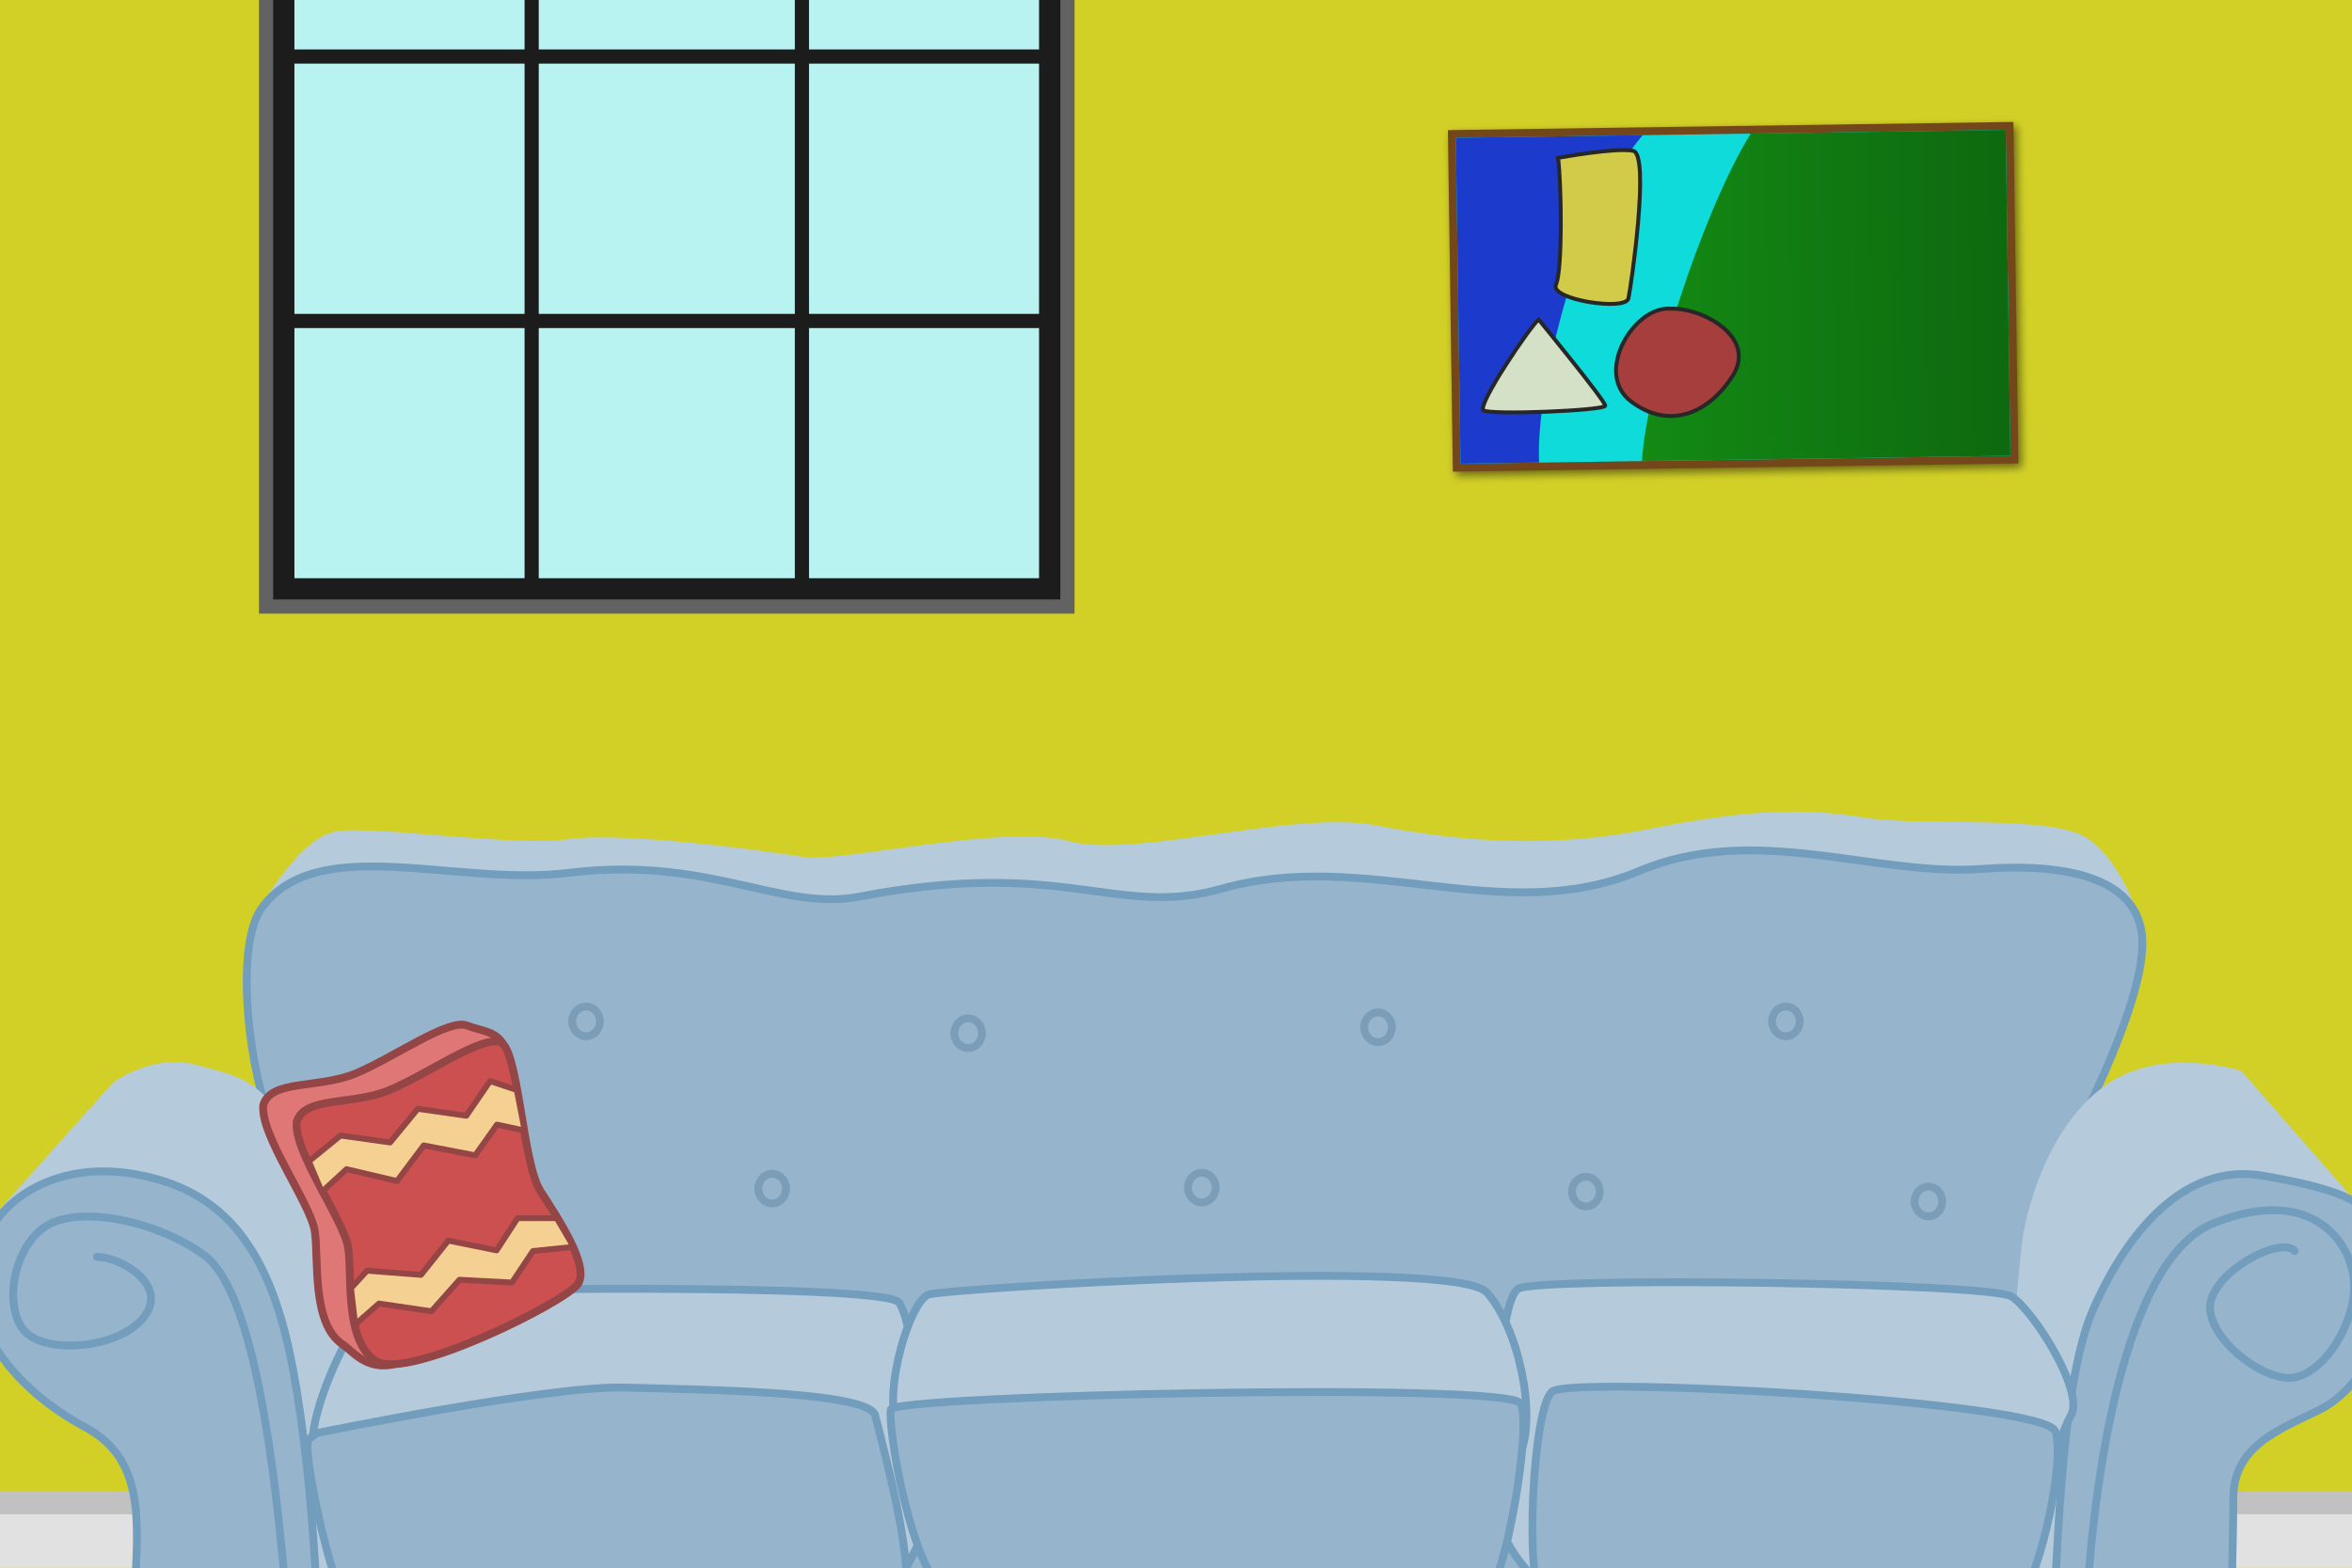
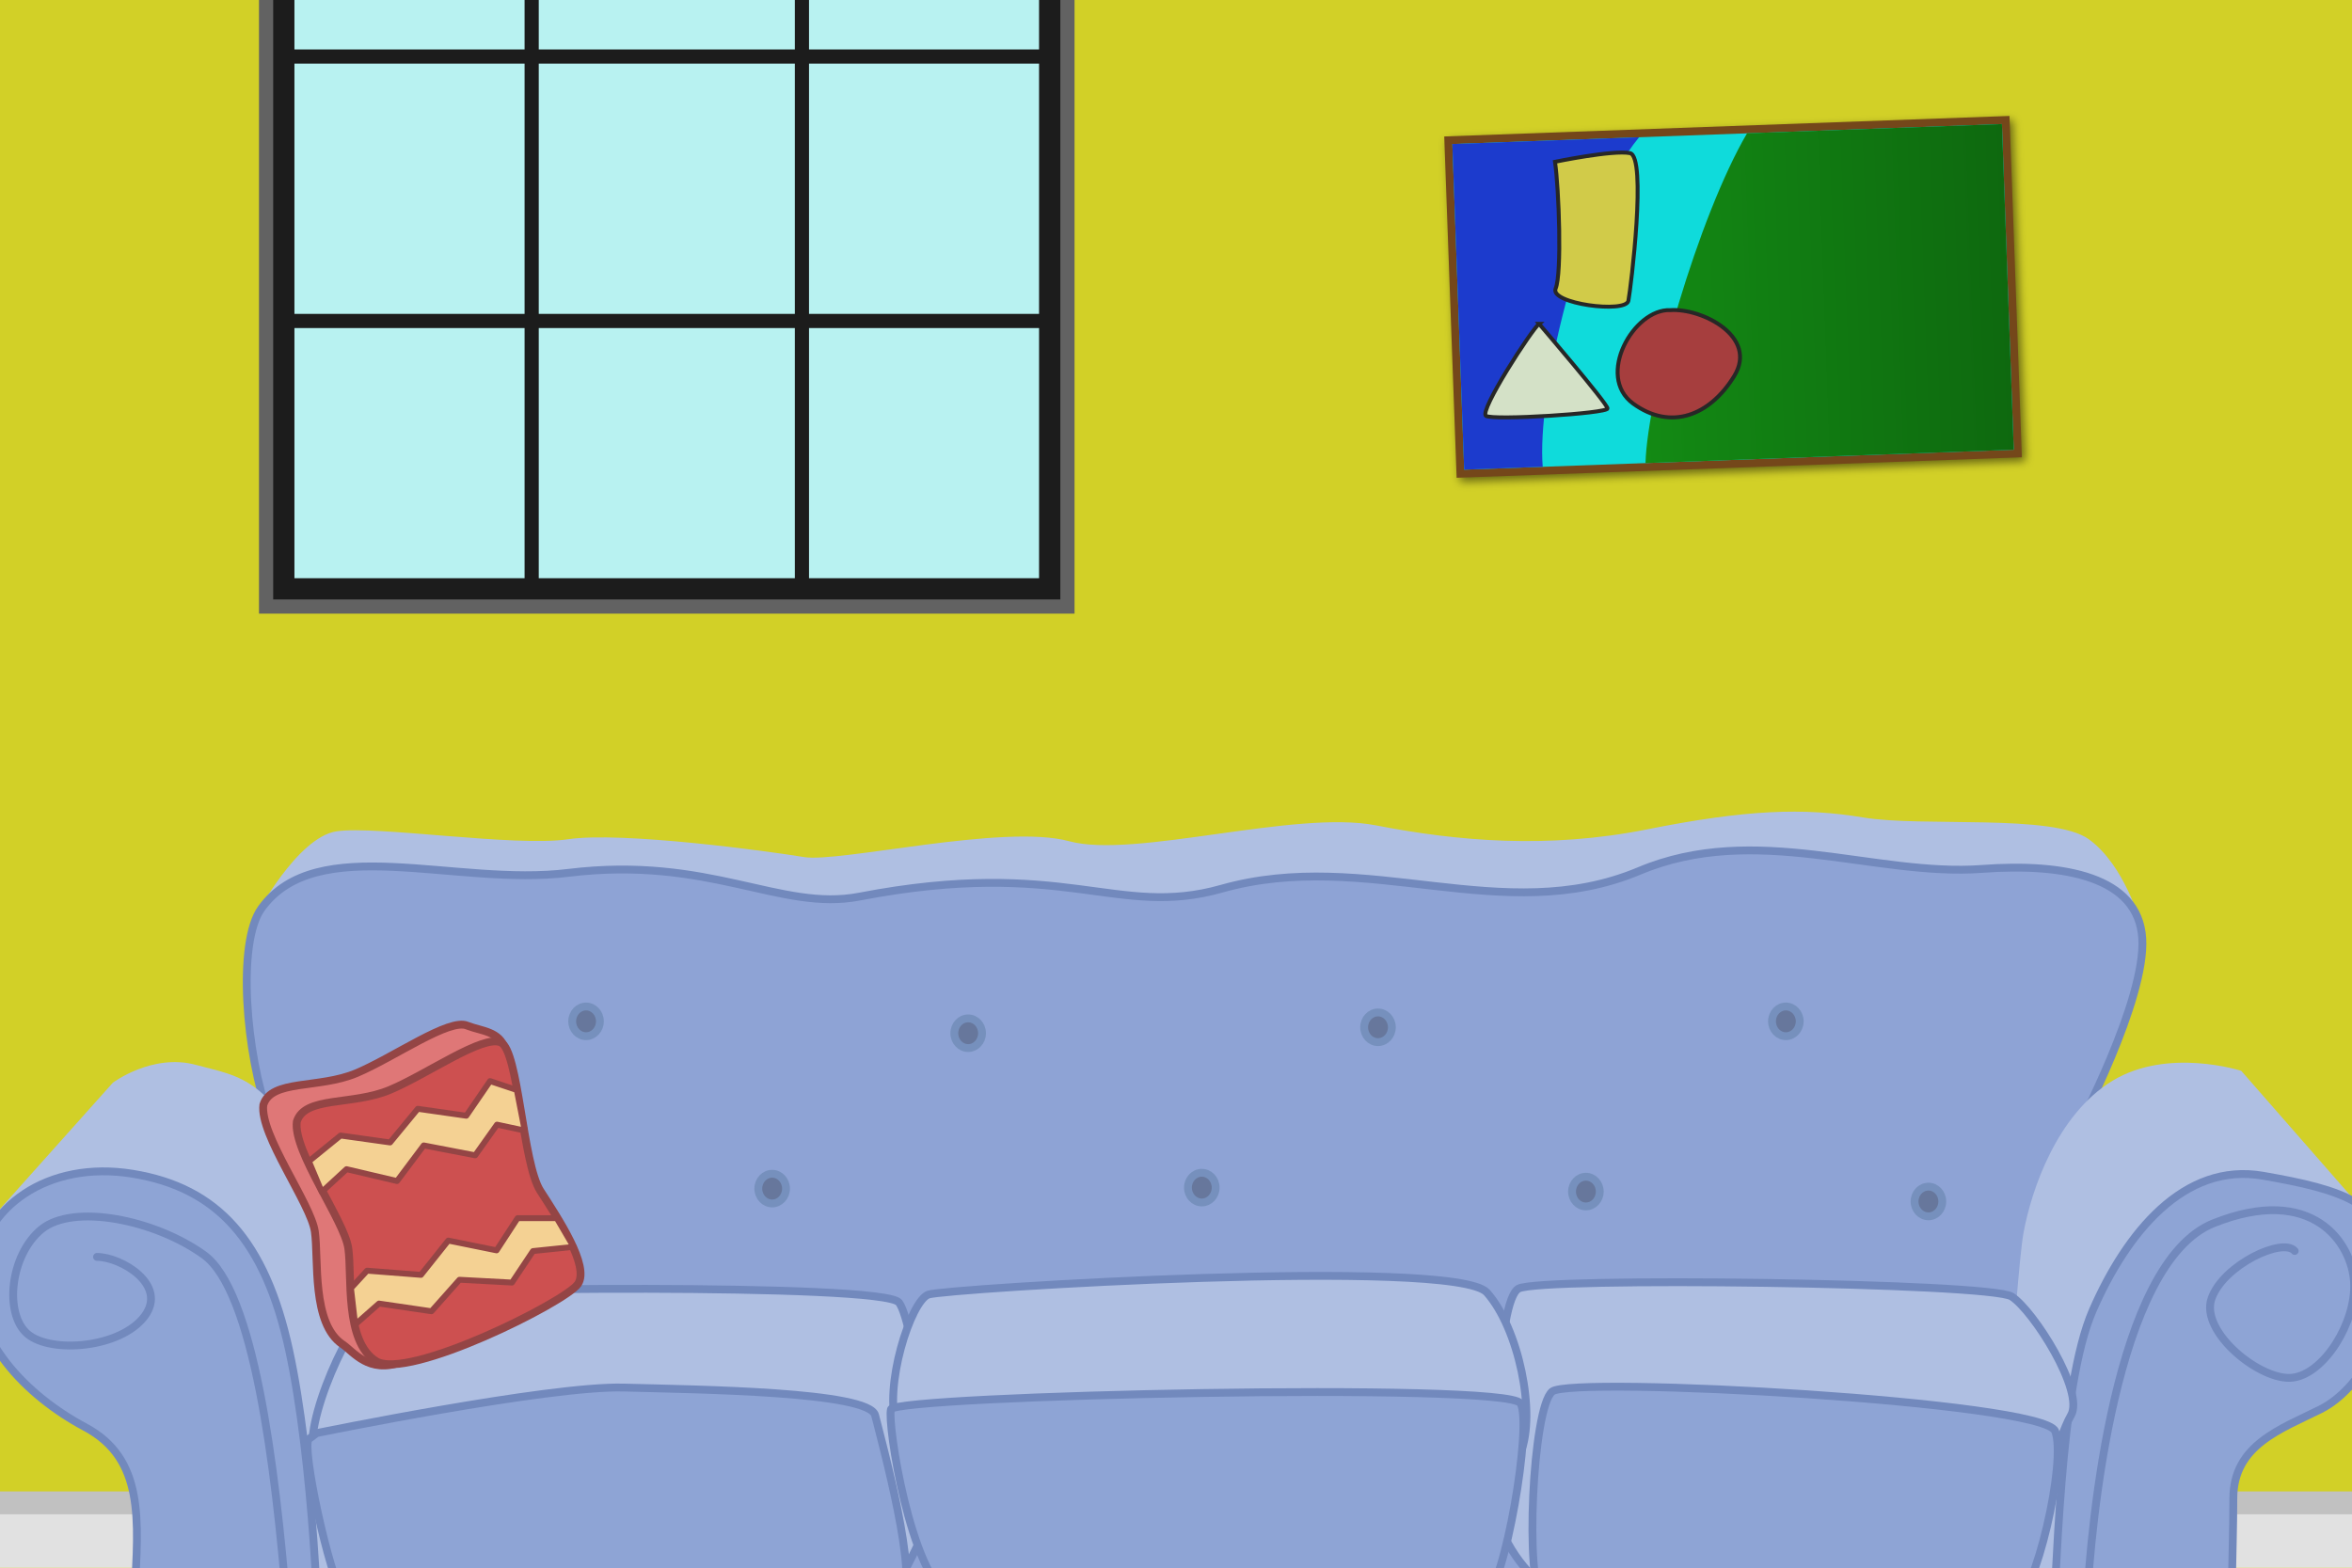
<svg xmlns="http://www.w3.org/2000/svg" xmlns:xlink="http://www.w3.org/1999/xlink" width="1200" height="800" id="svg13193" version="1.1">
  <defs id="defs13195">
    <linearGradient id="linearGradient14157">
      <stop style="stop-color:#138a14;stop-opacity:1;" offset="0" id="stop14159" />
      <stop style="stop-color:#0e690f;stop-opacity:1;" offset="1" id="stop14161" />
    </linearGradient>
    <filter id="filter14083">
      <feGaussianBlur stdDeviation="2.314" id="feGaussianBlur14085" />
    </filter>
-     <linearGradient xlink:href="#linearGradient14157" id="linearGradient14163" x1="836.562" y1="151.422" x2="1024.562" y2="151.422" gradientUnits="userSpaceOnUse" gradientTransform="matrix(0.999895,-0.01449404,0.01449404,0.999895,-2.132103,265.2189)" />
+     <linearGradient xlink:href="#linearGradient14157" id="linearGradient14163" x1="836.562" y1="151.422" x2="1024.562" y2="151.422" gradientUnits="userSpaceOnUse" gradientTransform="matrix(0.9993415,-0.0362834,0.0362834,0.9993415,-4.98698,284.6076)" />
  </defs>
  <g id="layer1" transform="translate(0,-252.3622)">
    <rect style="color:#000000;fill:#d2d027;fill-opacity:1;fill-rule:nonzero;stroke:none;stroke-width:1.5;marker:none;visibility:visible;display:inline;overflow:visible;enable-background:accumulate" id="rect13201" width="1200" height="800" x="1.0902054e-013" y="252.362" />
    <rect style="color:#000000;fill:#e1e1e1;fill-opacity:1;fill-rule:nonzero;stroke:none;stroke-width:1.5;marker:none;visibility:visible;display:inline;overflow:visible;enable-background:accumulate" id="rect13711" width="1200" height="32.857" x="0" y="1019.505" />
    <rect style="color:#000000;fill:#c1c1c1;fill-opacity:1;fill-rule:nonzero;stroke:none;stroke-width:1.5;marker:none;visibility:visible;display:inline;overflow:visible;enable-background:accumulate" id="rect13711-8" width="1200" height="11.644" x="0" y="1013.444" />
-     <path style="fill:#b5cbdc;fill-opacity:1;stroke:none" d="m 153.543,758.408 -23.233,-38.386 c 0,0 21.213,-40.406 41.416,-43.437 20.203,-3.03 90.914,8.081 118.188,4.041 27.274,-4.041 102.025,6.061 120.208,9.091 18.183,3.03 102.025,-17.173 135.36,-8.081 33.335,9.091 115.157,-16.162 156.574,-8.081 41.416,8.081 87.883,12.122 138.391,2.02 50.508,-10.102 79.802,-11.112 110.107,-6.061 30.305,5.051 96.975,-2.02 115.157,11.112 18.183,13.132 26.264,42.426 26.264,42.426 l -38.386,37.376 z" id="path14175" />
-     <path style="fill:#96b5cd;fill-opacity:1;stroke:#729dbd;stroke-opacity:1;stroke-width:4;stroke-miterlimit:4;stroke-dasharray:none;stroke-linejoin:round;stroke-linecap:round" d="m 137.381,823.058 c -12.122,-33.335 -16.468,-89.766 -4.041,-107.076 28.284,-39.396 98.995,-11.112 156.574,-18.183 72.223,-8.87 108.21,19.868 148.492,12.122 105.056,-20.203 131.32,11.112 184.858,-4.041 74.157,-20.988 143.442,20.203 213.142,-9.091 59.264,-24.908 120.208,3.03 174.756,-1.01 42.07,-3.116 79.802,4.041 81.822,35.355 2.02,31.315 -33.335,97.985 -33.335,97.985 l -38.386,234.355 -835.396,2.02 z" id="path14173" />
-     <path style="fill:#b5cbdc;fill-opacity:1;stroke:none" d="M -2.02,871.545 57.579,804.875 c 0,0 20.203,-15.152 42.426,-9.091 22.223,6.061 40.406,6.061 61.619,62.629 21.213,56.569 27.274,209.102 27.274,209.102 l -29.294,28.284 -47.477,-218.193 z" id="path14169" />
-     <path style="fill:#96b5cd;fill-opacity:1;stroke:#729dbd;stroke-opacity:1;stroke-width:4;stroke-miterlimit:4;stroke-dasharray:none;stroke-linejoin:round;stroke-linecap:round" d="m 68.69,1065.494 c 2.02,-37.376 5.051,-68.69 -25.254,-84.853 -30.305,-16.162 -58.589,-45.457 -55.558,-78.792 3.03,-33.335 36.365,-57.579 79.802,-50.508 43.437,7.071 67.68,34.345 79.802,89.904 12.122,55.558 16.162,147.482 15.152,172.736 -1.01,25.254 -93.944,-48.487 -93.944,-48.487 z" id="path14165" />
-     <path style="fill:#b5cbdc;fill-opacity:1;stroke:none" d="m 1048.538,1078.626 50.508,-195.97 101.015,-19.193 -56.569,-64.65 c 0,0 -37.376,-12.122 -65.66,5.051 -28.284,17.173 -41.416,55.558 -45.457,77.782 -4.041,22.223 -14.142,187.888 -14.142,187.888 z" id="path14171" />
-     <path style="fill:#96b5cd;fill-opacity:1;stroke:#729dbd;stroke-opacity:1;stroke-width:4;stroke-miterlimit:4;stroke-dasharray:none;stroke-linejoin:round;stroke-linecap:round" d="m 1046.518,1096.809 c 3.03,-39.396 4.041,-136.371 21.213,-175.767 17.173,-39.396 46.467,-75.761 86.873,-68.69 40.406,7.071 64.65,14.142 65.66,46.467 1.01,32.325 -16.163,62.629 -36.365,72.731 -20.203,10.102 -44.447,18.183 -44.447,45.457 0,27.274 -2.02,65.66 0,79.802 2.02,14.142 -92.934,0 -92.934,0 z" id="path14167" />
-     <rect style="opacity:0.99;color:#000000;fill:#000000;fill-opacity:0.505;fill-rule:nonzero;stroke:none;stroke-width:1.5;marker:none;visibility:visible;display:inline;overflow:visible;filter:url(#filter14083);enable-background:accumulate" id="rect14041-8" width="288.571" height="174.286" x="741.638" y="318.742" transform="matrix(0.999895,-0.01449404,0.01449404,0.999895,-5.789852,12.88326)" />
+     <path style="fill:#afbfe2;fill-opacity:1;stroke:none" d="m 153.543,758.408 -23.233,-38.386 c 0,0 21.213,-40.406 41.416,-43.437 20.203,-3.03 90.914,8.081 118.188,4.041 27.274,-4.041 102.025,6.061 120.208,9.091 18.183,3.03 102.025,-17.173 135.36,-8.081 33.335,9.091 115.157,-16.162 156.574,-8.081 41.416,8.081 87.883,12.122 138.391,2.02 50.508,-10.102 79.802,-11.112 110.107,-6.061 30.305,5.051 96.975,-2.02 115.157,11.112 18.183,13.132 26.264,42.426 26.264,42.426 l -38.386,37.376 z" id="path14175" />
+     <path style="fill:#8ea3d5;fill-opacity:1;stroke:#7289bd;stroke-opacity:1;stroke-width:4;stroke-miterlimit:4;stroke-dasharray:none;stroke-linejoin:round;stroke-linecap:round" d="m 137.381,823.058 c -12.122,-33.335 -16.468,-89.766 -4.041,-107.076 28.284,-39.396 98.995,-11.112 156.574,-18.183 72.223,-8.87 108.21,19.868 148.492,12.122 105.056,-20.203 131.32,11.112 184.858,-4.041 74.157,-20.988 143.442,20.203 213.142,-9.091 59.264,-24.908 120.208,3.03 174.756,-1.01 42.07,-3.116 79.802,4.041 81.822,35.355 2.02,31.315 -33.335,97.985 -33.335,97.985 l -38.386,234.355 -835.396,2.02 z" id="path14173" />
+     <path style="fill:#afbfe2;fill-opacity:1;stroke:none" d="M -2.02,871.545 57.579,804.875 c 0,0 20.203,-15.152 42.426,-9.091 22.223,6.061 40.406,6.061 61.619,62.629 21.213,56.569 27.274,209.102 27.274,209.102 l -29.294,28.284 -47.477,-218.193 z" id="path14169" />
+     <path style="fill:#8ea4d5;fill-opacity:1;stroke:#7289bd;stroke-opacity:1;stroke-width:4;stroke-miterlimit:4;stroke-dasharray:none;stroke-linejoin:round;stroke-linecap:round" d="m 68.69,1065.494 c 2.02,-37.376 5.051,-68.69 -25.254,-84.853 -30.305,-16.162 -58.589,-45.457 -55.558,-78.792 3.03,-33.335 36.365,-57.579 79.802,-50.508 43.437,7.071 67.68,34.345 79.802,89.904 12.122,55.558 16.162,147.482 15.152,172.736 -1.01,25.254 -93.944,-48.487 -93.944,-48.487 z" id="path14165" />
+     <path style="fill:#afbfe2;fill-opacity:1;stroke:none" d="m 1048.538,1078.626 50.508,-195.97 101.015,-19.193 -56.569,-64.65 c 0,0 -37.376,-12.122 -65.66,5.051 -28.284,17.173 -41.416,55.558 -45.457,77.782 -4.041,22.223 -14.142,187.888 -14.142,187.888 z" id="path14171" />
+     <path style="fill:#8ea4d5;fill-opacity:1;stroke:#7289bd;stroke-opacity:1;stroke-width:4;stroke-miterlimit:4;stroke-dasharray:none;stroke-linejoin:round;stroke-linecap:round" d="m 1046.518,1096.809 c 3.03,-39.396 4.041,-136.371 21.213,-175.767 17.173,-39.396 46.467,-75.761 86.873,-68.69 40.406,7.071 64.65,14.142 65.66,46.467 1.01,32.325 -16.163,62.629 -36.365,72.731 -20.203,10.102 -44.447,18.183 -44.447,45.457 0,27.274 -2.02,65.66 0,79.802 2.02,14.142 -92.934,0 -92.934,0 z" id="path14167" />
+     <rect style="opacity:0.99;color:#000000;fill:#000000;fill-opacity:0.505;fill-rule:nonzero;stroke:none;stroke-width:1.5;marker:none;visibility:visible;display:inline;overflow:visible;filter:url(#filter14083);enable-background:accumulate" id="rect14041-8" width="288.571" height="174.286" x="741.638" y="318.742" transform="matrix(0.9993415,-0.0362834,0.0362834,0.9993415,-14.14354,32.4116)" />
    <rect style="color:#000000;fill:#626262;fill-opacity:1;fill-rule:nonzero;stroke:none;stroke-width:1.5;marker:none;visibility:visible;display:inline;overflow:visible;enable-background:accumulate" id="rect13751" width="416.091" height="568.571" x="132.143" y="-3.066" />
    <rect style="color:#000000;fill:#1c1c1c;fill-opacity:1;fill-rule:nonzero;stroke:none;stroke-width:1.5;marker:none;visibility:visible;display:inline;overflow:visible;enable-background:accumulate" id="rect13751-7" width="401.618" height="554.099" x="139.378" y="4.17" />
    <path style="color:#000000;fill:#b8f2f1;fill-opacity:1;fill-rule:nonzero;stroke:none;stroke-width:1.5;marker:none;visibility:visible;display:inline;overflow:visible;enable-background:accumulate" d="m 150.218,15.049 0,127.654 117.421,0 0,-127.654 -117.421,0 z m 124.658,0 0,127.654 130.65,0 0,-127.654 -130.65,0 z m 137.887,0 0,127.654 117.365,0 0,-127.654 -117.365,0 z m -262.544,134.89 0,127.654 117.421,0 0,-127.654 -117.421,0 z m 124.658,0 0,127.654 130.65,0 0,-127.654 -130.65,0 z m 137.887,0 0,127.654 117.365,0 0,-127.654 -117.365,0 z m -262.544,134.89 0,127.711 117.421,0 0,-127.711 -117.421,0 z m 124.658,0 0,127.711 130.65,0 0,-127.711 -130.65,0 z m 137.887,0 0,127.711 117.365,0 0,-127.711 -117.365,0 z m -262.544,134.947 0,127.654 117.421,0 0,-127.654 -117.421,0 z m 124.658,0 0,127.654 130.65,0 0,-127.654 -130.65,0 z m 137.887,0 0,127.654 117.365,0 0,-127.654 -117.365,0 z" id="rect13751-7-8" />
-     <rect style="color:#000000;fill:#74471a;fill-opacity:1;fill-rule:nonzero;stroke:none;stroke-width:1.5;marker:none;visibility:visible;display:inline;overflow:visible;enable-background:accumulate" id="rect14041" width="288.571" height="174.286" x="734.024" y="329.446" transform="matrix(0.999895,-0.01449404,0.01449404,0.999895,0,0)" />
-     <rect style="color:#000000;fill:#0fdbdb;fill-opacity:1;fill-rule:nonzero;stroke:none;stroke-width:1.5;marker:none;visibility:visible;display:inline;overflow:visible;enable-background:accumulate" id="rect14041-5" width="280.571" height="166.286" x="738.024" y="333.445" transform="matrix(0.999895,-0.01449404,0.01449404,0.999895,0,0)" />
-     <path style="fill:#1c3bcd;fill-opacity:1;stroke:none" d="m 742.779,322.709 2.41,166.264 40.09,-0.581 C 783.049,452.525 805.921,358.571 838.113,321.328 l -95.334,1.382 z" id="path14097" />
-     <path style="fill:url(#linearGradient14163);fill-opacity:1;stroke:none" d="m 893.201,320.529 c -25.699,41.892 -53.58,131.23 -55.459,167.103 l 187.98,-2.725 -2.41,-166.264 -130.111,1.886 z" id="path14099" />
-     <path style="fill:#a63e3e;fill-opacity:1;stroke:#272727;stroke-width:2;stroke-linecap:butt;stroke-linejoin:miter;stroke-miterlimit:4;stroke-opacity:1;stroke-dasharray:none" d="m 852.118,409.89 c 16.153,-0.739 44.662,14.506 31.817,34.393 -12.845,19.886 -32.944,27.249 -51.842,12.875 -18.898,-14.375 1.317,-48.512 20.025,-47.267 z" id="path14145" />
-     <path style="fill:#d1cb49;fill-opacity:1;stroke:#272727;stroke-width:2;stroke-linecap:butt;stroke-linejoin:miter;stroke-miterlimit:4;stroke-opacity:1;stroke-dasharray:none" d="m 794.933,332.93 c 1.713,13.614 2.342,57.046 -1.083,64.672 -3.425,7.627 35.557,13.628 36.977,7.041 1.42,-6.587 11.059,-73.404 2.444,-75.3 -8.615,-1.896 -38.338,3.587 -38.338,3.587 z" id="path14147" />
-     <path style="fill:#d4e1c7;fill-opacity:1;stroke:#272727;stroke-width:2;stroke-linecap:butt;stroke-linejoin:miter;stroke-miterlimit:4;stroke-opacity:1;stroke-dasharray:none" d="m 785.016,415.409 c -3.996,3.089 -31.692,43.901 -28.12,46.374 3.572,2.474 62.132,0.11 62.096,-2.416 -0.037,-2.525 -33.976,-43.959 -33.976,-43.959 z" id="path14149" />
-     <path style="fill:#b5cbdc;stroke:#729dbd;stroke-width:4;stroke-linecap:round;stroke-linejoin:round;stroke-opacity:1;fill-opacity:1;stroke-miterlimit:4;stroke-dasharray:none" d="m 159.604,740.401 c -3.03,-20.203 23.234,-76.772 37.376,-79.802 14.142,-3.03 253.548,-6.061 261.63,4.041 8.081,10.102 18.183,96.975 16.162,107.076 -2.02,10.102 -17.173,37.376 -17.173,37.376 z" id="path14205" transform="translate(0,252.3622)" />
-     <path style="fill:#b5cbdc;fill-opacity:1;stroke:#729dbd;stroke-width:4;stroke-linecap:round;stroke-linejoin:round;stroke-opacity:1;stroke-miterlimit:4;stroke-dasharray:none" d="m 788.929,810.102 c -12.122,-8.081 -26.264,-28.284 -26.264,-45.457 0,-17.173 1.01,-101.015 12.122,-107.076 11.112,-6.061 240.416,-3.03 251.528,4.041 11.112,7.071 37.376,48.487 30.305,60.609 -7.071,12.122 -17.173,52.528 -17.173,52.528 z" id="path14209" transform="translate(0,252.3622)" />
-     <path style="fill:#96b5cd;stroke:#729dbd;stroke-width:4;stroke-linecap:round;stroke-linejoin:round;stroke-opacity:1;fill-opacity:1;stroke-miterlimit:4;stroke-dasharray:none" d="m 786.909,816.162 c -9.091,-8.081 -5.051,-97.985 5.051,-106.066 10.102,-8.081 250.518,5.051 256.579,20.203 6.061,15.152 -10.101,84.853 -21.213,88.893 -11.112,4.041 -240.416,-3.03 -240.416,-3.03 z" id="path14203" transform="translate(0,252.3622)" />
-     <path style="fill:#b5cbdc;stroke:#729dbd;stroke-width:4;stroke-linecap:round;stroke-linejoin:round;stroke-opacity:1;fill-opacity:1;stroke-miterlimit:4;stroke-dasharray:none" d="m 457.599,728.279 c -7.071,-20.203 7.071,-64.65 16.162,-67.68 9.091,-3.03 268.701,-19.193 284.863,-1.01 16.162,18.183 25.254,61.619 17.173,81.822 C 767.716,761.614 457.599,728.279 457.599,728.279 z" id="path14207" transform="translate(0,252.3622)" />
-     <path style="fill:#96b5cd;stroke:#729dbd;stroke-width:4;stroke-linecap:round;stroke-linejoin:round;stroke-opacity:1;fill-opacity:1;stroke-miterlimit:4;stroke-dasharray:none" d="m 484.873,815.152 c -20.203,-11.112 -32.325,-88.893 -30.305,-95.964 2.02,-7.071 315.168,-14.142 321.228,-3.03 6.061,11.112 -8.081,93.944 -18.183,98.995 -10.102,5.051 -272.741,-10e-6 -272.741,-10e-6 z" id="path14201" transform="translate(0,252.3622)" />
-     <path style="fill:#96b5cd;stroke:#729dbd;stroke-width:4;stroke-linecap:round;stroke-linejoin:round;stroke-opacity:1;fill-opacity:1;stroke-miterlimit:4;stroke-dasharray:none" d="m 175.767,816.162 c -8.081,-12.122 -22.223,-78.792 -18.183,-81.822 4.041,-3.03 4.041,-3.03 4.041,-3.03 0,0 118.188,-24.244 156.574,-23.234 38.386,1.01 125.259,2.02 128.289,14.142 3.03,12.122 23.233,85.863 13.132,92.934 -10.102,7.071 -283.853,1.01 -283.853,1.01 z" id="path14199" transform="translate(0,252.3622)" />
-     <path style="fill:none;stroke:#729dbd;stroke-width:4;stroke-linecap:round;stroke-linejoin:round;stroke-opacity:1;stroke-miterlimit:4;stroke-dasharray:none" d="M 146.472,821.213 C 140.411,746.462 129.3,658.579 104.046,640.396 78.792,622.213 37.376,614.132 21.213,627.264 5.051,640.396 2.02,670.7 14.142,680.802 c 12.122,10.102 47.477,7.071 59.599,-9.091 12.122,-16.162 -12.122,-30.305 -24.244,-30.305" id="path14219" transform="translate(0,252.3622)" />
-     <path style="fill:none;stroke:#729dbd;stroke-width:4;stroke-linecap:round;stroke-linejoin:round;stroke-opacity:1;stroke-miterlimit:4;stroke-dasharray:none" d="m 1064.701,818.183 c 2.02,-39.396 14.142,-173.746 64.65,-193.949 50.508,-20.203 70.711,10.102 71.721,30.305 1.01,20.203 -15.152,46.467 -31.315,48.487 -16.162,2.02 -47.477,-23.234 -41.416,-40.406 6.061,-17.173 36.365,-31.315 42.426,-24.244" id="path14221" transform="translate(0,252.3622)" />
-     <path style="opacity:0.3;color:#000000;fill:#96b5cd;fill-opacity:1;fill-rule:nonzero;stroke:#3e6683;stroke-width:4;stroke-linecap:round;stroke-linejoin:round;stroke-miterlimit:4;stroke-opacity:1;stroke-dasharray:none;stroke-dashoffset:0;marker:none;visibility:visible;display:inline;overflow:visible;enable-background:accumulate" id="path14223" d="m 220.213,504.53 a 7.071,7.576 0 1 1 -14.142,0 7.071,7.576 0 1 1 14.142,0 z" transform="translate(180.8173,354.3876)" />
-     <path style="opacity:0.3;color:#000000;fill:#96b5cd;fill-opacity:1;fill-rule:nonzero;stroke:#3e6683;stroke-width:4;stroke-linecap:round;stroke-linejoin:round;stroke-miterlimit:4;stroke-opacity:1;stroke-dasharray:none;stroke-dashoffset:0;marker:none;visibility:visible;display:inline;overflow:visible;enable-background:accumulate" id="path14223-0" d="m 220.213,504.53 a 7.071,7.576 0 1 1 -14.142,0 7.071,7.576 0 1 1 14.142,0 z" transform="translate(400.0204,353.8825)" />
-     <path style="opacity:0.3;color:#000000;fill:#96b5cd;fill-opacity:1;fill-rule:nonzero;stroke:#3e6683;stroke-width:4;stroke-linecap:round;stroke-linejoin:round;stroke-miterlimit:4;stroke-opacity:1;stroke-dasharray:none;stroke-dashoffset:0;marker:none;visibility:visible;display:inline;overflow:visible;enable-background:accumulate" id="path14223-5" d="m 220.213,504.53 a 7.071,7.576 0 1 1 -14.142,0 7.071,7.576 0 1 1 14.142,0 z" transform="translate(595.99,355.9028)" />
-     <path style="opacity:0.3;color:#000000;fill:#96b5cd;fill-opacity:1;fill-rule:nonzero;stroke:#3e6683;stroke-width:4;stroke-linecap:round;stroke-linejoin:round;stroke-miterlimit:4;stroke-opacity:1;stroke-dasharray:none;stroke-dashoffset:0;marker:none;visibility:visible;display:inline;overflow:visible;enable-background:accumulate" id="path14223-4" d="m 220.213,504.53 a 7.071,7.576 0 1 1 -14.142,0 7.071,7.576 0 1 1 14.142,0 z" transform="translate(280.8224,275.0906)" />
-     <path style="opacity:0.3;color:#000000;fill:#96b5cd;fill-opacity:1;fill-rule:nonzero;stroke:#3e6683;stroke-width:4;stroke-linecap:round;stroke-linejoin:round;stroke-miterlimit:4;stroke-opacity:1;stroke-dasharray:none;stroke-dashoffset:0;marker:none;visibility:visible;display:inline;overflow:visible;enable-background:accumulate" id="path14223-6" d="m 220.213,504.53 a 7.071,7.576 0 1 1 -14.142,0 7.071,7.576 0 1 1 14.142,0 z" transform="translate(489.924,272.0601)" />
-     <path style="opacity:0.3;color:#000000;fill:#96b5cd;fill-opacity:1;fill-rule:nonzero;stroke:#3e6683;stroke-width:4;stroke-linecap:round;stroke-linejoin:round;stroke-miterlimit:4;stroke-opacity:1;stroke-dasharray:none;stroke-dashoffset:0;marker:none;visibility:visible;display:inline;overflow:visible;enable-background:accumulate" id="path14223-7" d="m 220.213,504.53 a 7.071,7.576 0 1 1 -14.142,0 7.071,7.576 0 1 1 14.142,0 z" transform="translate(698.0154,269.0297)" />
-     <path style="opacity:0.3;color:#000000;fill:#96b5cd;fill-opacity:1;fill-rule:nonzero;stroke:#3e6683;stroke-width:4;stroke-linecap:round;stroke-linejoin:round;stroke-miterlimit:4;stroke-opacity:1;stroke-dasharray:none;stroke-dashoffset:0;marker:none;visibility:visible;display:inline;overflow:visible;enable-background:accumulate" id="path14223-9" d="m 220.213,504.53 a 7.071,7.576 0 1 1 -14.142,0 7.071,7.576 0 1 1 14.142,0 z" transform="translate(85.86297,269.0297)" />
+     <rect style="color:#000000;fill:#74471a;fill-opacity:1;fill-rule:nonzero;stroke:none;stroke-width:1.5;marker:none;visibility:visible;display:inline;overflow:visible;enable-background:accumulate" id="rect14041" width="288.571" height="174.286" x="724.69" y="348.525" transform="matrix(0.9993415,-0.0362834,0.0362834,0.9993415,0,0)" />
+     <rect style="color:#000000;fill:#0fdbdb;fill-opacity:1;fill-rule:nonzero;stroke:none;stroke-width:1.5;marker:none;visibility:visible;display:inline;overflow:visible;enable-background:accumulate" id="rect14041-5" width="280.571" height="166.286" x="728.69" y="352.524" transform="matrix(0.9993415,-0.0362834,0.0362834,0.9993415,0,0)" />
+     <path style="fill:#1c3bcd;fill-opacity:1;stroke:none" d="m 741.001,325.849 6.033,166.172 40.067,-1.455 c -3.011,-35.81 17.808,-130.241 49.18,-168.176 l -95.281,3.459 z" id="path14097" />
+     <path style="fill:url(#linearGradient14163);fill-opacity:1;stroke:none" d="m 891.339,320.391 c -24.78,42.442 -50.707,132.367 -51.804,168.272 l 187.876,-6.821 -6.033,-166.172 -130.039,4.721 z" id="path14099" />
+     <path style="fill:#a63e3e;fill-opacity:1;stroke:#272727;stroke-width:2;stroke-linecap:butt;stroke-linejoin:miter;stroke-miterlimit:4;stroke-opacity:1;stroke-dasharray:none" d="m 852.214,410.626 c 16.133,-1.091 44.967,13.53 32.559,33.691 -12.409,20.161 -32.342,27.961 -51.549,14.001 -19.207,-13.96 0.26,-48.529 18.99,-47.693 z" id="path14145" />
+     <path style="fill:#d1cb49;fill-opacity:1;stroke:#272727;stroke-width:2;stroke-linecap:butt;stroke-linejoin:miter;stroke-miterlimit:4;stroke-opacity:1;stroke-dasharray:none" d="m 793.365,334.93 c 2.009,13.573 3.585,56.981 0.327,64.68 -3.258,7.699 35.845,12.85 37.121,6.233 1.276,-6.617 9.457,-73.628 0.803,-75.335 -8.654,-1.707 -38.251,4.421 -38.251,4.421 z" id="path14147" />
+     <path style="fill:#d4e1c7;fill-opacity:1;stroke:#272727;stroke-width:2;stroke-linecap:butt;stroke-linejoin:miter;stroke-miterlimit:4;stroke-opacity:1;stroke-dasharray:none" d="m 785.248,417.606 c -3.928,3.175 -30.728,44.581 -27.103,46.976 3.625,2.395 62.12,-1.245 62.028,-3.768 -0.092,-2.524 -34.926,-43.208 -34.926,-43.208 z" id="path14149" />
+     <path style="fill:#afbfe2;stroke:#7289bd;stroke-width:4;stroke-linecap:round;stroke-linejoin:round;stroke-opacity:1;fill-opacity:1;stroke-miterlimit:4;stroke-dasharray:none" d="m 159.604,740.401 c -3.03,-20.203 23.234,-76.772 37.376,-79.802 14.142,-3.03 253.548,-6.061 261.63,4.041 8.081,10.102 18.183,96.975 16.162,107.076 -2.02,10.102 -17.173,37.376 -17.173,37.376 z" id="path14205" transform="translate(0,252.3622)" />
+     <path style="fill:#afbfe2;fill-opacity:1;stroke:#7289bd;stroke-width:4;stroke-linecap:round;stroke-linejoin:round;stroke-opacity:1;stroke-miterlimit:4;stroke-dasharray:none" d="m 788.929,810.102 c -12.122,-8.081 -26.264,-28.284 -26.264,-45.457 0,-17.173 1.01,-101.015 12.122,-107.076 11.112,-6.061 240.416,-3.03 251.528,4.041 11.112,7.071 37.376,48.487 30.305,60.609 -7.071,12.122 -17.173,52.528 -17.173,52.528 z" id="path14209" transform="translate(0,252.3622)" />
+     <path style="fill:#8ea4d5;stroke:#7289bd;stroke-width:4;stroke-linecap:round;stroke-linejoin:round;stroke-opacity:1;fill-opacity:1;stroke-miterlimit:4;stroke-dasharray:none" d="m 786.909,816.162 c -9.091,-8.081 -5.051,-97.985 5.051,-106.066 10.102,-8.081 250.518,5.051 256.579,20.203 6.061,15.152 -10.101,84.853 -21.213,88.893 -11.112,4.041 -240.416,-3.03 -240.416,-3.03 z" id="path14203" transform="translate(0,252.3622)" />
+     <path style="fill:#afbfe2;stroke:#7289bd;stroke-width:4;stroke-linecap:round;stroke-linejoin:round;stroke-opacity:1;fill-opacity:1;stroke-miterlimit:4;stroke-dasharray:none" d="m 457.599,728.279 c -7.071,-20.203 7.071,-64.65 16.162,-67.68 9.091,-3.03 268.701,-19.193 284.863,-1.01 16.162,18.183 25.254,61.619 17.173,81.822 C 767.716,761.614 457.599,728.279 457.599,728.279 z" id="path14207" transform="translate(0,252.3622)" />
+     <path style="fill:#8ea4d5;stroke:#7289bd;stroke-width:4;stroke-linecap:round;stroke-linejoin:round;stroke-opacity:1;fill-opacity:1;stroke-miterlimit:4;stroke-dasharray:none" d="m 484.873,815.152 c -20.203,-11.112 -32.325,-88.893 -30.305,-95.964 2.02,-7.071 315.168,-14.142 321.228,-3.03 6.061,11.112 -8.081,93.944 -18.183,98.995 -10.102,5.051 -272.741,-10e-6 -272.741,-10e-6 z" id="path14201" transform="translate(0,252.3622)" />
+     <path style="fill:#8ea4d5;stroke:#7289bd;stroke-width:4;stroke-linecap:round;stroke-linejoin:round;stroke-opacity:1;fill-opacity:1;stroke-miterlimit:4;stroke-dasharray:none" d="m 175.767,816.162 c -8.081,-12.122 -22.223,-78.792 -18.183,-81.822 4.041,-3.03 4.041,-3.03 4.041,-3.03 0,0 118.188,-24.244 156.574,-23.234 38.386,1.01 125.259,2.02 128.289,14.142 3.03,12.122 23.233,85.863 13.132,92.934 -10.102,7.071 -283.853,1.01 -283.853,1.01 z" id="path14199" transform="translate(0,252.3622)" />
+     <path style="fill:none;stroke:#7289bd;stroke-width:4;stroke-linecap:round;stroke-linejoin:round;stroke-opacity:1;stroke-miterlimit:4;stroke-dasharray:none" d="M 146.472,821.213 C 140.411,746.462 129.3,658.579 104.046,640.396 78.792,622.213 37.376,614.132 21.213,627.264 5.051,640.396 2.02,670.7 14.142,680.802 c 12.122,10.102 47.477,7.071 59.599,-9.091 12.122,-16.162 -12.122,-30.305 -24.244,-30.305" id="path14219" transform="translate(0,252.3622)" />
+     <path style="fill:none;stroke:#7289bd;stroke-width:4;stroke-linecap:round;stroke-linejoin:round;stroke-opacity:1;stroke-miterlimit:4;stroke-dasharray:none" d="m 1064.701,818.183 c 2.02,-39.396 14.142,-173.746 64.65,-193.949 50.508,-20.203 70.711,10.102 71.721,30.305 1.01,20.203 -15.152,46.467 -31.315,48.487 -16.162,2.02 -47.477,-23.234 -41.416,-40.406 6.061,-17.173 36.365,-31.315 42.426,-24.244" id="path14221" transform="translate(0,252.3622)" />
+     <path style="opacity:0.3;color:#000000;fill:#0a1014;fill-opacity:1;fill-rule:nonzero;stroke:#3e6683;stroke-width:4;stroke-linecap:round;stroke-linejoin:round;stroke-miterlimit:4;stroke-opacity:1;stroke-dasharray:none;stroke-dashoffset:0;marker:none;visibility:visible;display:inline;overflow:visible;enable-background:accumulate" id="path14223" d="m 220.213,504.53 a 7.071,7.576 0 1 1 -14.142,0 7.071,7.576 0 1 1 14.142,0 z" transform="translate(180.8173,354.3876)" />
+     <path style="opacity:0.3;color:#000000;fill:#0a1014;fill-opacity:1;fill-rule:nonzero;stroke:#3e6683;stroke-width:4;stroke-linecap:round;stroke-linejoin:round;stroke-miterlimit:4;stroke-opacity:1;stroke-dasharray:none;stroke-dashoffset:0;marker:none;visibility:visible;display:inline;overflow:visible;enable-background:accumulate" id="path14223-0" d="m 220.213,504.53 a 7.071,7.576 0 1 1 -14.142,0 7.071,7.576 0 1 1 14.142,0 z" transform="translate(400.0204,353.8825)" />
+     <path style="opacity:0.3;color:#000000;fill:#0a1014;fill-opacity:1;fill-rule:nonzero;stroke:#3e6683;stroke-width:4;stroke-linecap:round;stroke-linejoin:round;stroke-miterlimit:4;stroke-opacity:1;stroke-dasharray:none;stroke-dashoffset:0;marker:none;visibility:visible;display:inline;overflow:visible;enable-background:accumulate" id="path14223-5" d="m 220.213,504.53 a 7.071,7.576 0 1 1 -14.142,0 7.071,7.576 0 1 1 14.142,0 z" transform="translate(595.99,355.9028)" />
+     <path style="opacity:0.3;color:#000000;fill:#0a1014;fill-opacity:1;fill-rule:nonzero;stroke:#3e6683;stroke-width:4;stroke-linecap:round;stroke-linejoin:round;stroke-miterlimit:4;stroke-opacity:1;stroke-dasharray:none;stroke-dashoffset:0;marker:none;visibility:visible;display:inline;overflow:visible;enable-background:accumulate" id="path14223-4" d="m 220.213,504.53 a 7.071,7.576 0 1 1 -14.142,0 7.071,7.576 0 1 1 14.142,0 z" transform="translate(280.8224,275.0906)" />
+     <path style="opacity:0.3;color:#000000;fill:#0a1014;fill-opacity:1;fill-rule:nonzero;stroke:#3e6683;stroke-width:4;stroke-linecap:round;stroke-linejoin:round;stroke-miterlimit:4;stroke-opacity:1;stroke-dasharray:none;stroke-dashoffset:0;marker:none;visibility:visible;display:inline;overflow:visible;enable-background:accumulate" id="path14223-6" d="m 220.213,504.53 a 7.071,7.576 0 1 1 -14.142,0 7.071,7.576 0 1 1 14.142,0 z" transform="translate(489.924,272.0601)" />
+     <path style="opacity:0.3;color:#000000;fill:#0a1014;fill-opacity:1;fill-rule:nonzero;stroke:#3e6683;stroke-width:4;stroke-linecap:round;stroke-linejoin:round;stroke-miterlimit:4;stroke-opacity:1;stroke-dasharray:none;stroke-dashoffset:0;marker:none;visibility:visible;display:inline;overflow:visible;enable-background:accumulate" id="path14223-7" d="m 220.213,504.53 a 7.071,7.576 0 1 1 -14.142,0 7.071,7.576 0 1 1 14.142,0 z" transform="translate(698.0154,269.0297)" />
+     <path style="opacity:0.3;color:#000000;fill:#0a1014;fill-opacity:1;fill-rule:nonzero;stroke:#3e6683;stroke-width:4;stroke-linecap:round;stroke-linejoin:round;stroke-miterlimit:4;stroke-opacity:1;stroke-dasharray:none;stroke-dashoffset:0;marker:none;visibility:visible;display:inline;overflow:visible;enable-background:accumulate" id="path14223-9" d="m 220.213,504.53 a 7.071,7.576 0 1 1 -14.142,0 7.071,7.576 0 1 1 14.142,0 z" transform="translate(85.86297,269.0297)" />
    <path style="opacity:0.3;color:#000000;fill:#96b5cd;fill-opacity:1;fill-rule:nonzero;stroke:#3e6683;stroke-width:4;stroke-linecap:round;stroke-linejoin:round;stroke-miterlimit:4;stroke-opacity:1;stroke-dasharray:none;stroke-dashoffset:0;marker:none;visibility:visible;display:inline;overflow:visible;enable-background:accumulate" id="path14223-3" d="m 220.213,504.53 a 7.071,7.576 0 1 1 -14.142,0 7.071,7.576 0 1 1 14.142,0 z" transform="translate(1.010158,355.9028)" />
-     <path style="opacity:0.3;color:#000000;fill:#96b5cd;fill-opacity:1;fill-rule:nonzero;stroke:#3e6683;stroke-width:4;stroke-linecap:round;stroke-linejoin:round;stroke-miterlimit:4;stroke-opacity:1;stroke-dasharray:none;stroke-dashoffset:0;marker:none;visibility:visible;display:inline;overflow:visible;enable-background:accumulate" id="path14223-47" d="m 220.213,504.53 a 7.071,7.576 0 1 1 -14.142,0 7.071,7.576 0 1 1 14.142,0 z" transform="translate(770.7464,360.9536)" />
+     <path style="opacity:0.3;color:#000000;fill:#0a1014;fill-opacity:1;fill-rule:nonzero;stroke:#3e6683;stroke-width:4;stroke-linecap:round;stroke-linejoin:round;stroke-miterlimit:4;stroke-opacity:1;stroke-dasharray:none;stroke-dashoffset:0;marker:none;visibility:visible;display:inline;overflow:visible;enable-background:accumulate" id="path14223-47" d="m 220.213,504.53 a 7.071,7.576 0 1 1 -14.142,0 7.071,7.576 0 1 1 14.142,0 z" transform="translate(770.7464,360.9536)" />
    <path style="fill:#df7777;fill-opacity:1;stroke:#944545;stroke-width:4;stroke-linecap:round;stroke-linejoin:round;stroke-miterlimit:4;stroke-opacity:1;stroke-dasharray:none" d="m 134.371,816.169 c 4.041,-13.132 28.284,-8.081 47.477,-16.162 19.193,-8.081 47.477,-28.284 56.569,-24.244 7.392,2.889 16.444,2.749 19.286,11.965 4.909,15.925 -31.063,150.057 -52.794,159.671 -16.941,6.113 -24.444,-5.21 -30.132,-9.002 -15.858,-10.572 -12.122,-43.437 -14.142,-57.579 -2.02,-14.142 -28.284,-49.497 -26.264,-64.65 z" id="path14338" />
    <path style="fill:#cd5050;fill-opacity:1;stroke:#944545;stroke-width:4;stroke-linecap:round;stroke-linejoin:round;stroke-miterlimit:4;stroke-opacity:1;stroke-dasharray:none" d="m 151.44,824.72 c 4.041,-13.132 28.284,-8.081 47.477,-16.162 19.193,-8.081 47.477,-28.284 56.569,-24.244 9.091,4.041 11.112,61.619 20.203,75.761 9.091,14.142 25.254,38.386 19.193,47.477 -6.061,9.091 -86.873,49.497 -103.036,39.396 -16.162,-10.102 -12.122,-43.437 -14.142,-57.579 -2.02,-14.142 -28.284,-49.497 -26.264,-64.65 z" id="path14338-1" />
    <path style="fill:#f4d193;fill-opacity:1;stroke:#944545;stroke-width:3;stroke-linecap:round;stroke-linejoin:round;stroke-miterlimit:4;stroke-opacity:1;stroke-dasharray:none" d="m 157.604,844.959 16.162,-13.132 25.254,3.536 14.142,-17.173 24.749,3.536 12.122,-17.678 13.637,4.546 4.041,20.708 -14.142,-3.03 -11.112,15.657 -26.264,-5.051 -13.637,18.183 -25.759,-6.061 -12.627,11.617 z" id="path14360" />
    <path style="fill:#f4d193;fill-opacity:1;stroke:#944545;stroke-width:3;stroke-linecap:round;stroke-linejoin:round;stroke-miterlimit:4;stroke-opacity:1;stroke-dasharray:none" d="m 179.071,909.719 8.214,-8.929 27.5,2.143 13.929,-17.5 24.643,5 10.714,-16.429 20,0 8.571,14.643 -20.714,2.143 -10.714,16.071 -26.786,-1.429 -14.286,16.071 -26.786,-3.929 -12.143,10.714 z" id="path14362" />
  </g>
</svg>
